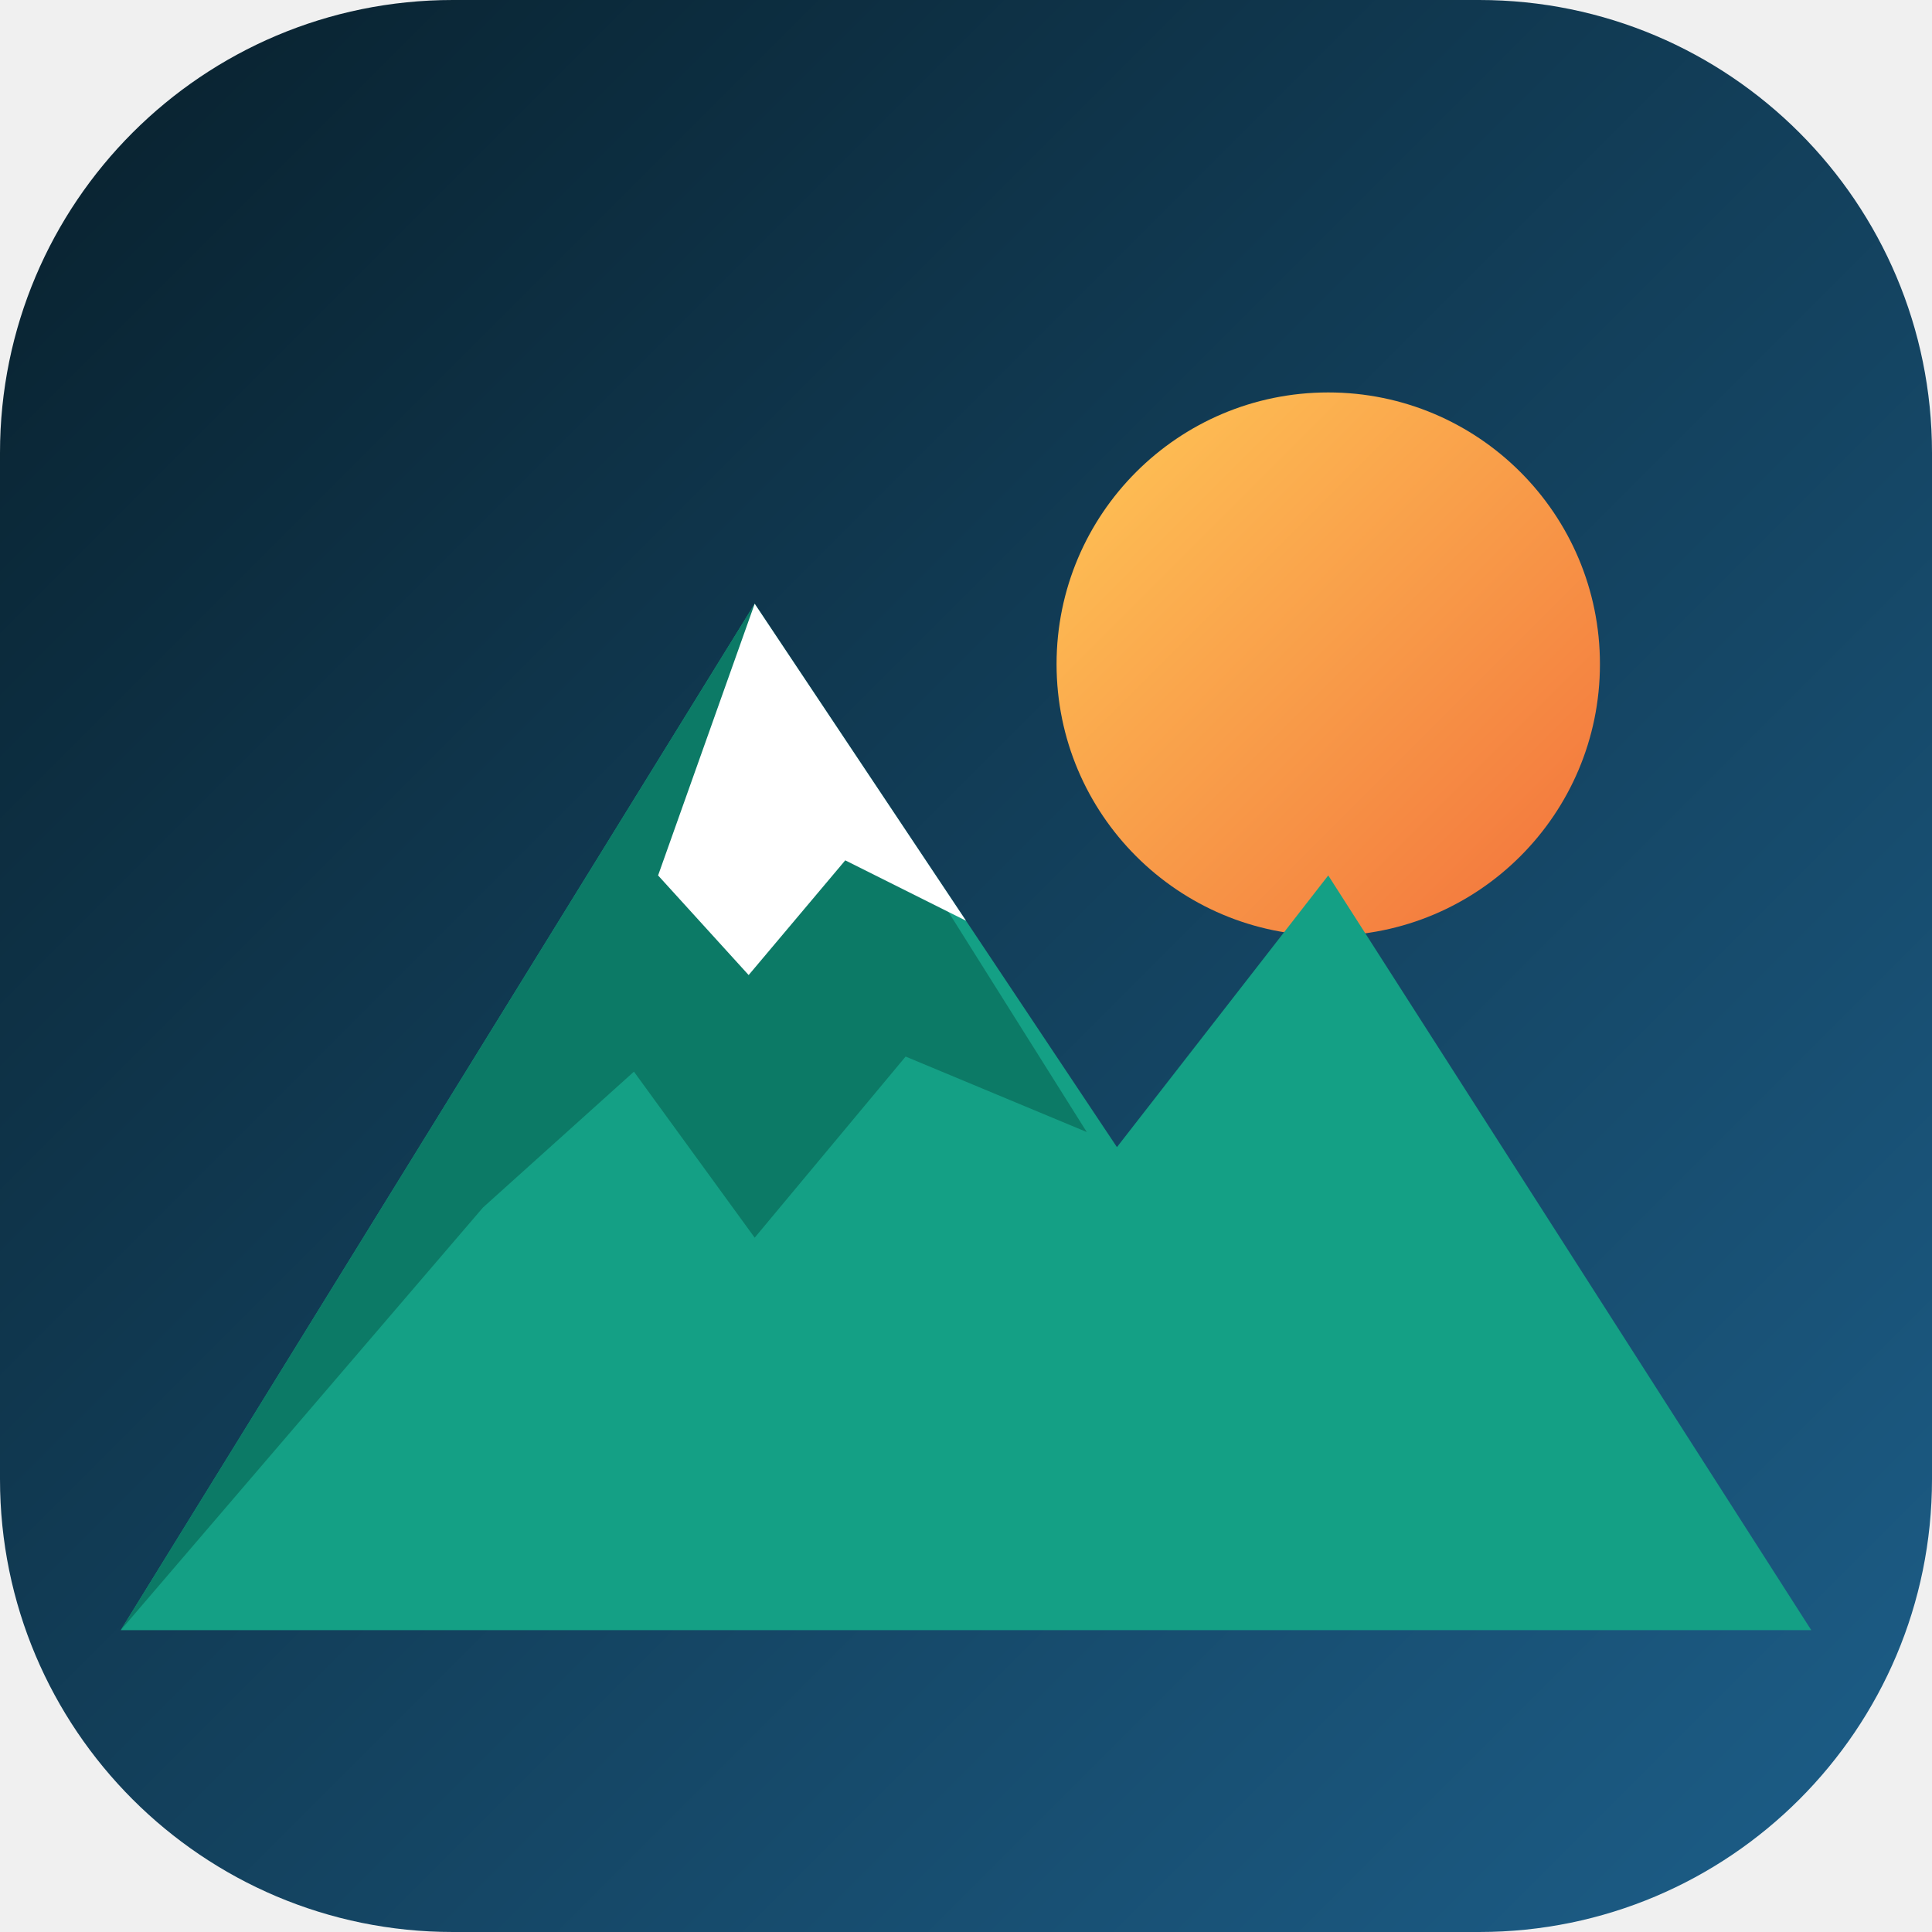
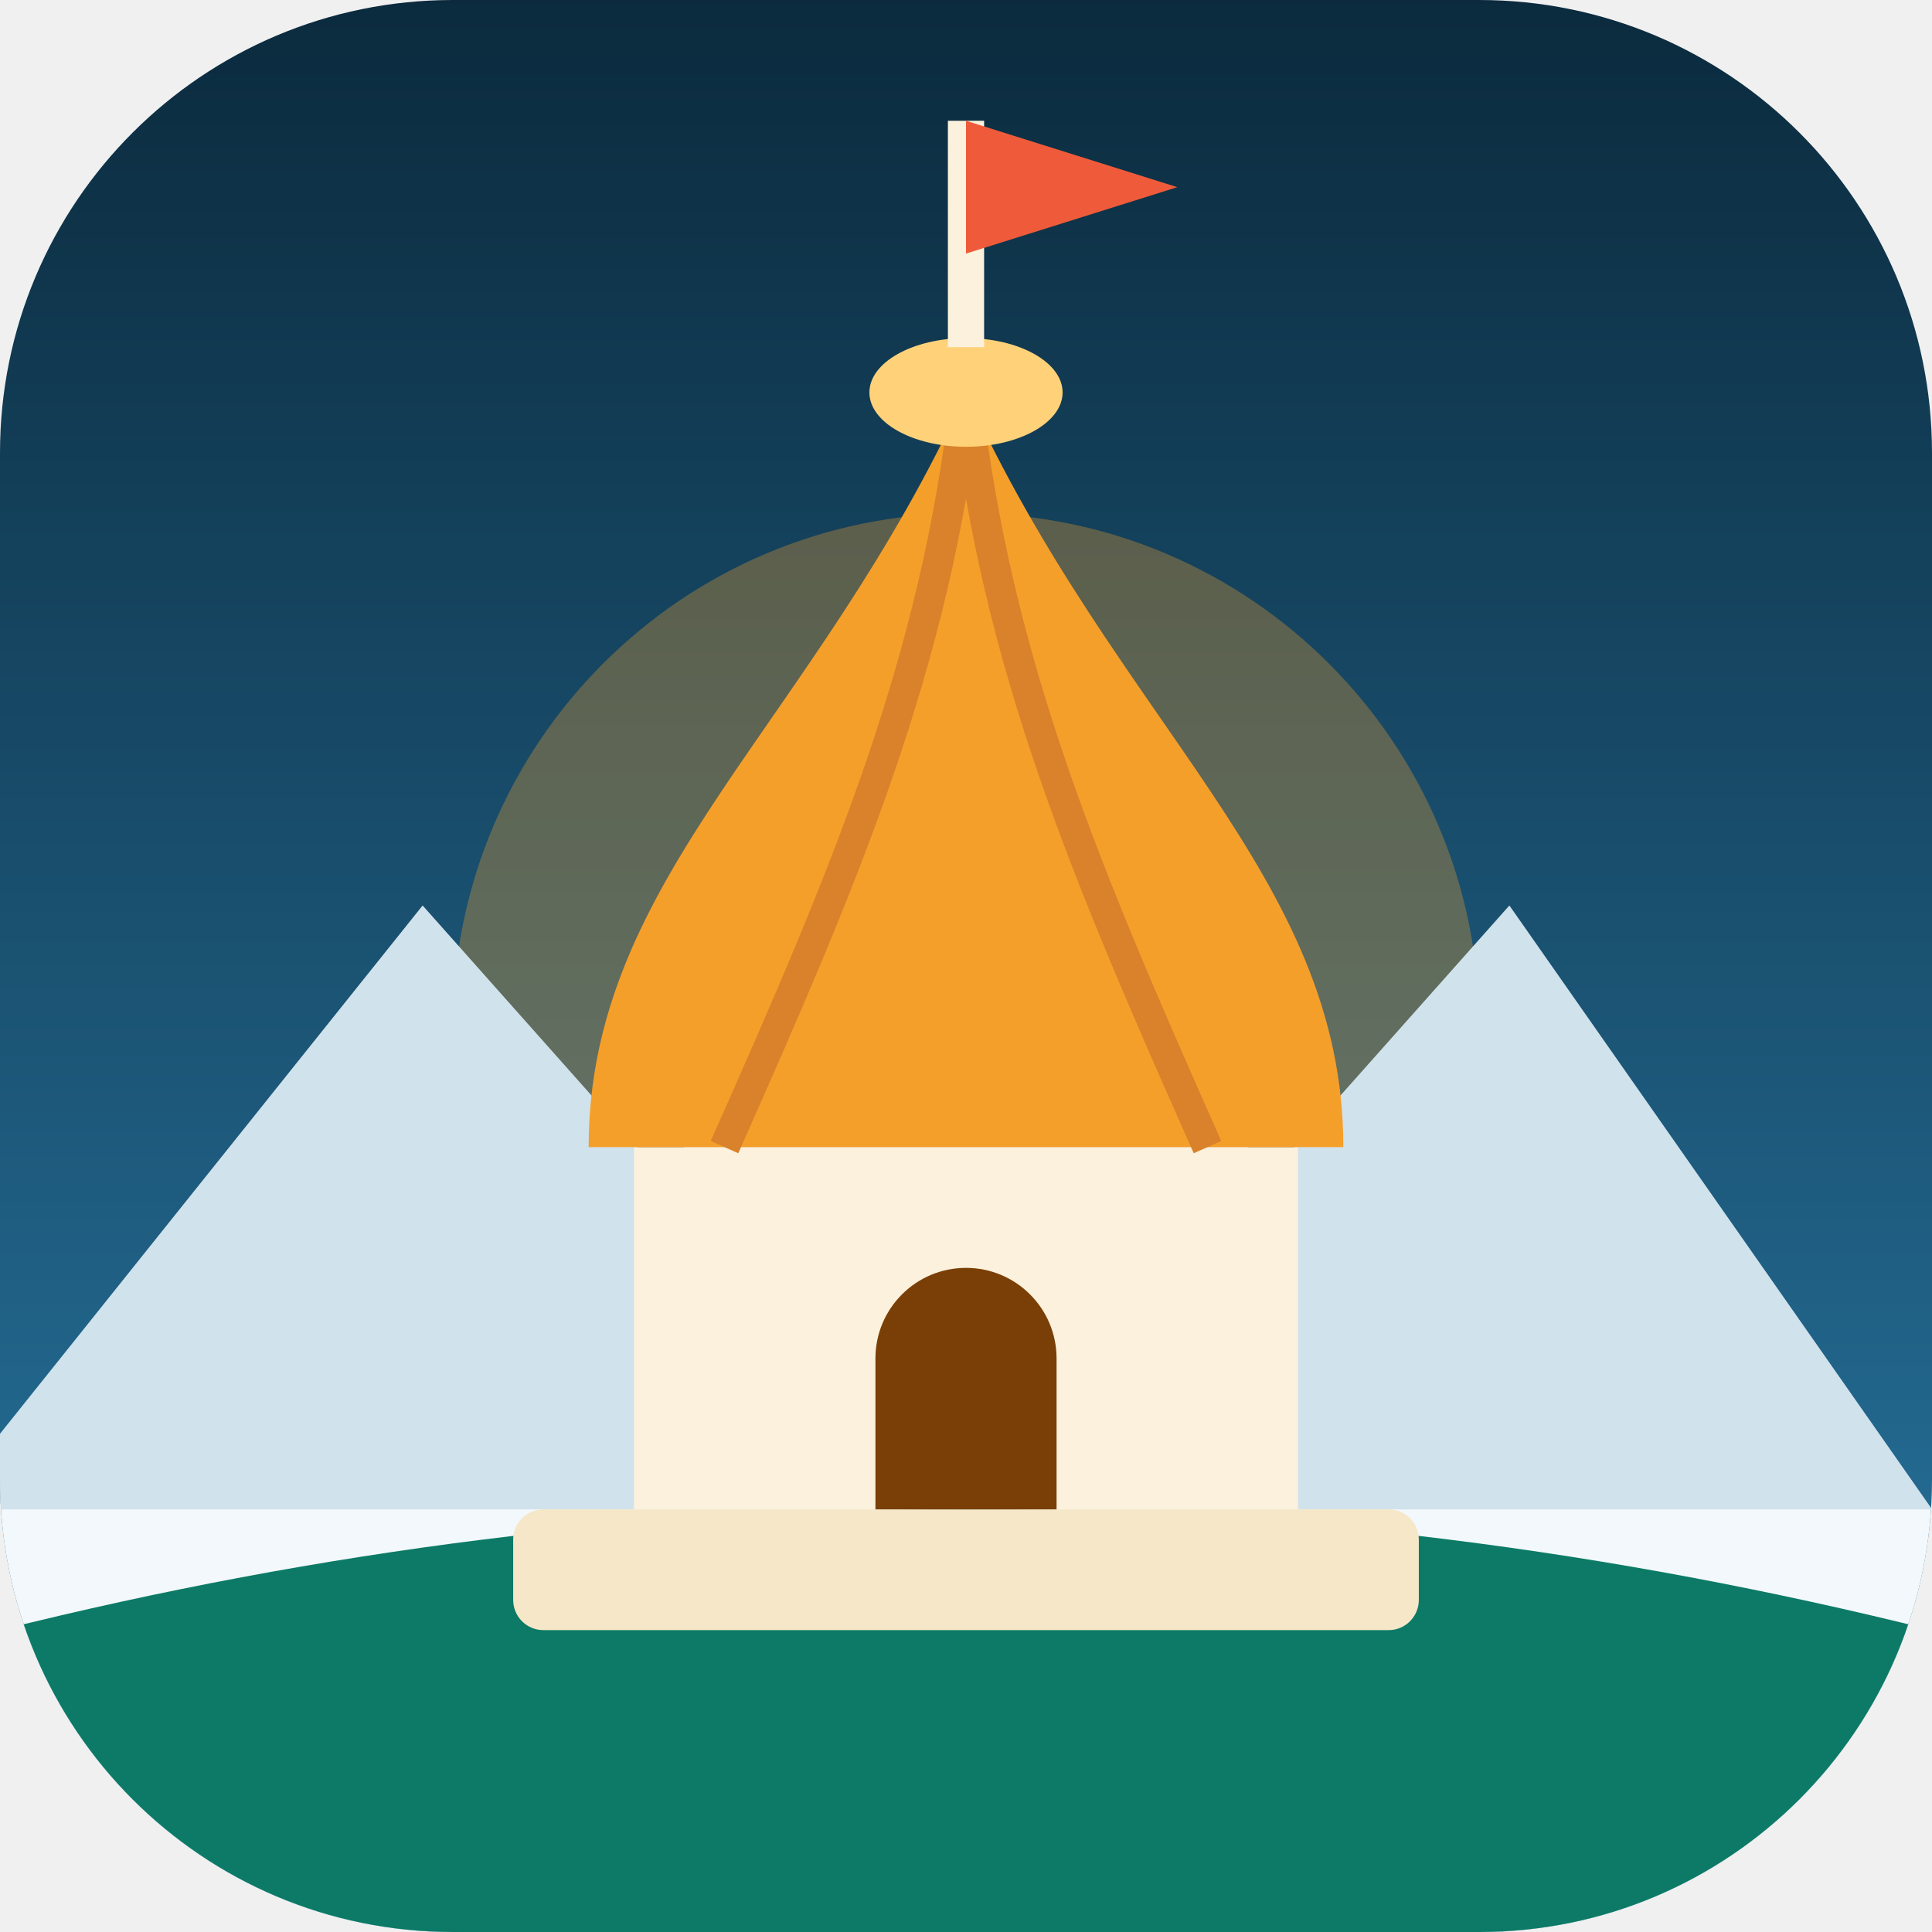
<svg xmlns="http://www.w3.org/2000/svg" viewBox="0 0 64 64">
  <defs>
-     <linearGradient id="bg" x1="0" y1="0" x2="1" y2="1">
-       <stop offset="0" stop-color="#08202c" />
-       <stop offset="1" stop-color="#1d5f8a" />
+     <linearGradient id="bg" x1="0" y1="0" x2="0" y2="1">
+       <stop offset="0" stop-color="#0b2a3d" />
+       <stop offset="1" stop-color="#2a7ba8" />
    </linearGradient>
-     <linearGradient id="sun" x1="0" y1="0" x2="1" y2="1">
+     <linearGradient id="sp" x1="0" y1="0" x2="1" y2="1">
      <stop offset="0" stop-color="#ffc857" />
      <stop offset="1" stop-color="#f2703b" />
    </linearGradient>
+     <clipPath id="r">
+       <rect width="64" height="64" rx="15" />
+     </clipPath>
  </defs>
-   <rect width="64" height="64" rx="15" fill="url(#bg)" />
-   <circle cx="44" cy="22" r="9" fill="url(#sun)" />
-   <path d="M4 54 25 20l12 18 7-9 16 25z" fill="#14a085" />
-   <path d="M4 54 25 20l11 17.5-6-2.5-5 6-4-5.5-5 4.5z" fill="#0c7a66" />
-   <path d="M25 20l7 10.5-4-2-3.2 3.8-3-3.3z" fill="#fff" />
-   <path d="M4 54h56v4a6 6 0 0 1-6 6H10a6 6 0 0 1-6-6z" fill="#08202c" opacity=".0" />
+   <g clip-path="url(#r)">
+     <rect width="64" height="64" fill="url(#bg)" />
+     <circle cx="32" cy="34" r="17" fill="#f59f2b" opacity=".32" />
+     <path d="M-2 50 14 30l8 9 10-15 10 15 8-9 14 20v14H-2z" fill="#f2f8fb" />
+     <path d="M-2 50 14 30l8 9 10-15 10 15 8-9 14 20z" fill="#b9d4e3" opacity=".6" />
+     <path d="M0 54q32-8 64 0v10H0z" fill="#0c7a66" />
+     <rect x="17" y="50" width="30" height="4" rx="1" fill="#f6e7c8" />
+     <rect x="21" y="38" width="22" height="12" fill="#fbf1dc" />
+     <path d="M29 50v-5a3 3 0 0 1 6 0v5z" fill="#7a3f06" />
+     <path d="M19.5 38C19.5 29 27 24 32 13c5 11 12.500 16 12.500 25z" fill="#f59f2b" />
+     <path d="M32 13c-1 9-4 16-8 25M32 13c1 9 4 16 8 25" stroke="#d9822b" stroke-width="1" fill="none" />
+     <ellipse cx="32" cy="13" rx="3.200" ry="1.800" fill="#ffd27a" />
+     <path d="M32 11.500V4" stroke="#fbf1dc" stroke-width="1.200" />
+     <path d="M32 4l7 2.200L32 8.400z" fill="#ef5b3a" />
+   </g>
</svg>
